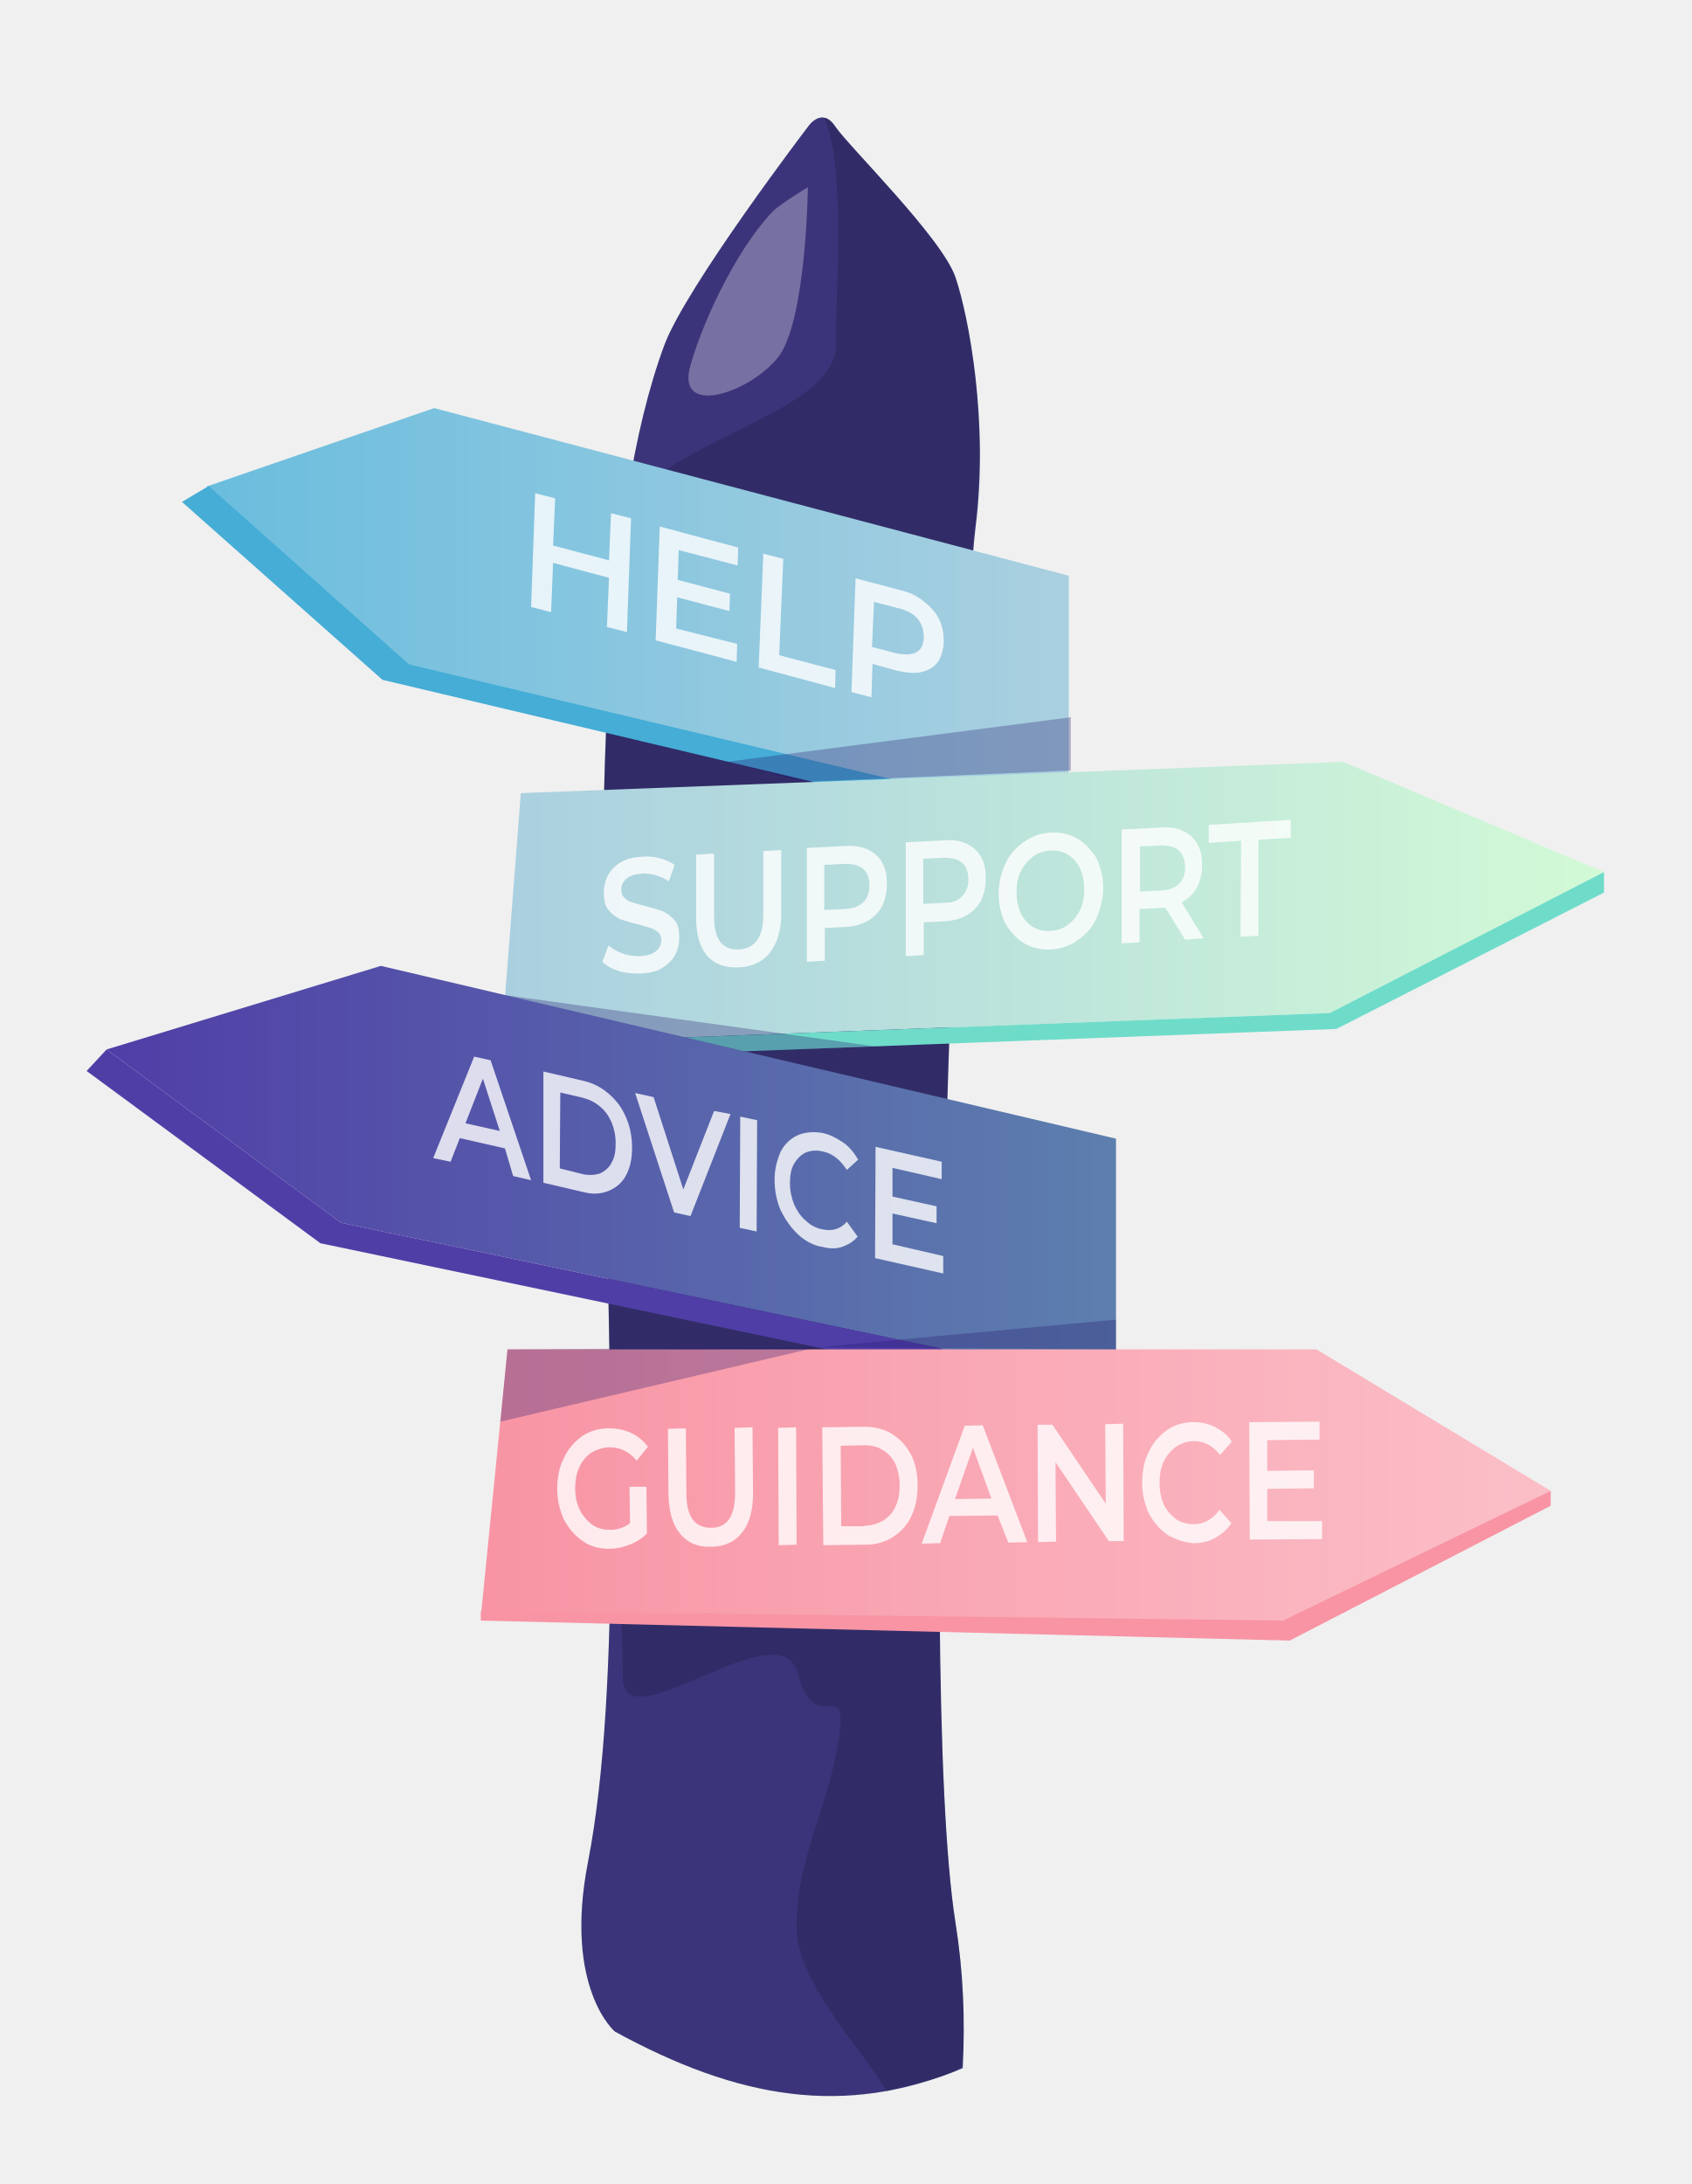
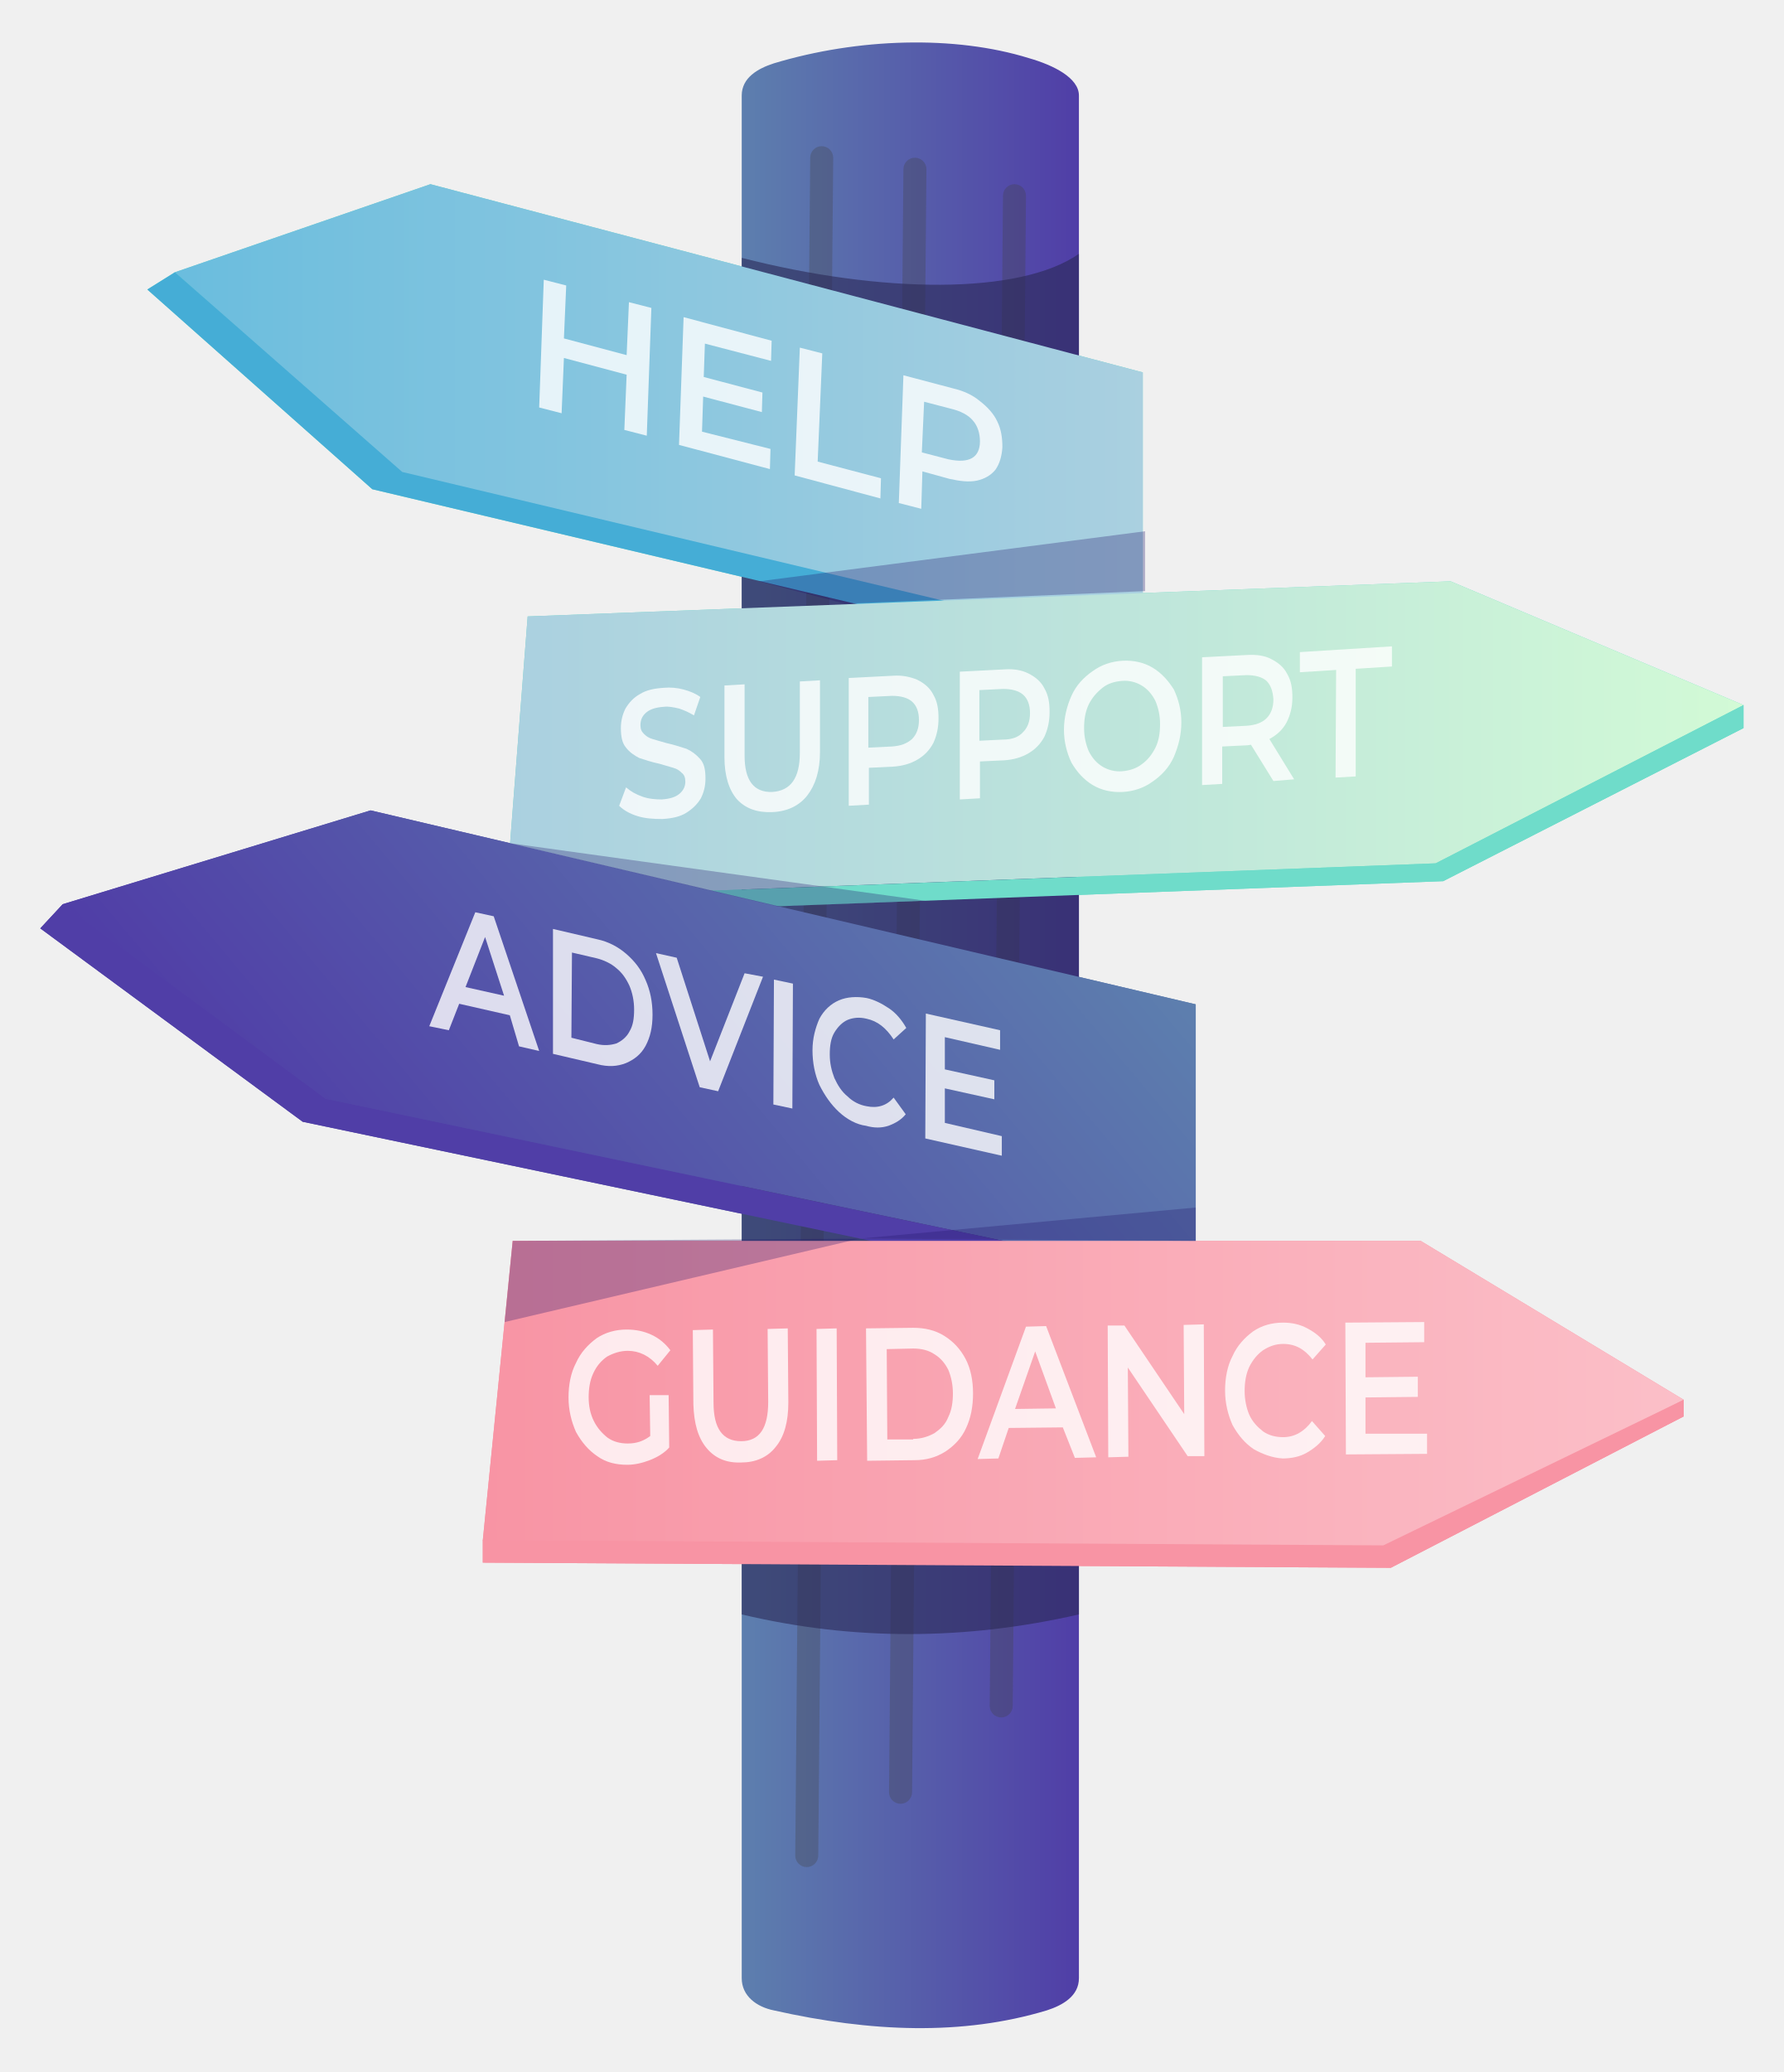
- <svg xmlns="http://www.w3.org/2000/svg" version="1.1" id="Layer_1" x="0px" y="0px" viewBox="0 0 330 426" style="enable-background:new 0 0 330 426;" xml:space="preserve">
+ <svg xmlns="http://www.w3.org/2000/svg" version="1.1" id="Layer_1" x="0px" y="0px" viewBox="0 0 310 360" style="enable-background:new 0 0 310 360;" xml:space="preserve">
  <style type="text/css">
- 	.st0{fill:#D2FAD6;}
- 	.st1{fill:#3C347A;}
- 	.st2{opacity:0.3;fill:#191839;}
- 	.st3{fill:none;stroke:#FFFFFF;stroke-width:7;stroke-miterlimit:10;}
- 	.st4{fill:url(#SVGID_1_);}
- 	.st5{fill:#45ADD6;}
- 	.st6{opacity:0.8;enable-background:new    ;}
- 	.st7{fill:#FFFFFF;}
- 	.st8{fill:url(#SVGID_2_);}
- 	.st9{fill:#6FDCCA;}
- 	.st10{fill:url(#SVGID_3_);}
- 	.st11{fill:#503EA7;}
- 	.st12{fill:url(#SVGID_4_);}
- 	.st13{fill:#F894A4;}
- 	.st14{opacity:0.3;fill:#23146B;}
- 	.st15{opacity:0.3;fill:#FFFFFF;}
+ 	.st0{fill:#F894A4;}
+ 	.st1{fill:#6FDCCA;}
+ 	.st2{fill:url(#SVGID_1_);}
+ 	.st3{fill:url(#SVGID_2_);}
+ 	.st4{fill:none;}
+ 	.st5{opacity:0.3;}
+ 	.st6{fill:#404040;}
+ 	.st7{opacity:0.6;fill:#2A2855;enable-background:new    ;}
+ 	.st8{fill:none;stroke:#FFFFFF;stroke-width:7;stroke-miterlimit:10;}
+ 	.st9{fill:url(#SVGID_3_);}
+ 	.st10{fill:#45ADD6;}
+ 	.st11{opacity:0.8;enable-background:new    ;}
+ 	.st12{fill:#FFFFFF;}
+ 	.st13{fill:url(#SVGID_4_);}
+ 	.st14{fill:url(#SVGID_5_);}
+ 	.st15{fill:#503EA7;}
+ 	.st16{fill:url(#SVGID_6_);}
+ 	.st17{opacity:0.3;fill:#23146B;enable-background:new    ;}
</style>
+   <polygon class="st0" points="292.6,243.2 292.6,246.1 241.7,272.4 83.9,271.5 83.9,267.6 89.1,215.6 246.9,215.6 " />
+   <polygon class="st1" points="199,112.7 193.8,115.6 64.7,85 25.6,50.3 30.4,47.3 74.8,32 198.6,64.7 198.6,112.6 " />
+   <polygon class="st1" points="303,122.5 303,126.5 250.8,153.1 89.1,159.2 87.9,156.1 91.7,107.1 252.1,101 " />
+   <linearGradient id="SVGID_1_" gradientUnits="userSpaceOnUse" x1="7" y1="183.65" x2="207.8" y2="183.65">
+     <stop offset="0" style="stop-color:#503EA7" />
+     <stop offset="1" style="stop-color:#5D7FAE" />
+   </linearGradient>
+   <polygon class="st2" points="207.8,174.5 207.8,222.6 203.9,226.6 52.6,194.9 7,161.3 10.9,157.1 64.4,140.8 " />
+   <linearGradient id="SVGID_2_" gradientUnits="userSpaceOnUse" x1="187.5" y1="179.824" x2="128.9" y2="179.824">
+     <stop offset="0" style="stop-color:#503EA7" />
+     <stop offset="1" style="stop-color:#5D7FAE" />
+   </linearGradient>
+   <path class="st3" d="M187.5,16.6v327.1c0,3.1-2.8,4.7-5.6,5.6c-14.6,4.4-30.5,3.8-47.4,0c-3-0.6-5.6-2.5-5.6-5.6V16.6  c0-3.1,2.8-4.7,5.6-5.6c14.6-4.4,31.4-4.9,44.3-0.9C183,11.3,187.5,13.5,187.5,16.6z" />
  <g>
-     <path class="st0" d="M114.7,363.2c13.3-68.3-9.7-229.6,14.9-295.9c4.3-11.5,28.1-42.7,28.1-42.7s2.6-3.8,5.2,0   c2.5,3.8,20.9,21.8,23.5,29.5s6.5,28.3,3.9,48.8c-2.6,20.5-11.8,222.1-3.9,272.2c1.5,9.4,1.9,18.8,1.4,28.3   c-23.1,9.7-44,5.9-67.8-7.1C120,396.4,109.9,387.8,114.7,363.2z" />
-     <path class="st1" d="M114.7,363.2c13.3-68.3-9.7-229.6,14.9-295.9c4.3-11.5,28.1-42.7,28.1-42.7s2.6-3.8,5.2,0   c2.5,3.8,20.9,21.8,23.5,29.5s6.5,28.3,3.9,48.8c-2.6,20.5-11.8,222.1-3.9,272.2c1.5,9.4,1.9,18.8,1.4,28.3   c-23.1,9.7-44,5.9-67.8-7.1C120,396.4,109.9,387.8,114.7,363.2z" />
-     <path class="st2" d="M191.1,89.3c0-15.5-2.7-29.2-4.8-35.2c-2.6-7.7-21-25.7-23.5-29.5c-0.4-0.7-0.9-1.1-1.3-1.4   c-0.2-0.1-0.4-0.2-0.5-0.2c-0.1,0-0.1,0-0.2,0c4.4,9.5,2,37,2.3,43.5c0.7,13.1-26.3,17.2-40.9,31c-7.1,45.9-4.2,111.2-3.3,168.9   c1.3,24.9,2.6,53,2.6,60.9c0,13,30.7-13.8,34.1-0.9c3.4,13,10-0.1,8,12.8c-2.2,14.3-8.4,23.3-8.2,37.1   c0.2,10.2,11.8,22.3,17.6,31.6c0,0,0,0,0,0c3.6-1.1,7.1-1.7,10.7-2.9c0.9-0.3,1.9-0.7,2.9-1.1l1.1-1.1c0.6-9.4,0.1-18.9-1.4-28.3   c-7.8-50.1,1.3-251.7,3.9-272.2C190.8,98,190.8,93.6,191.1,89.3z" />
-     <path class="st3" d="M137.1,89.5" />
-     <path class="st3" d="M135.6,389" />
-     <path class="st3" d="M149.1,87.8" />
-     <linearGradient id="SVGID_1_" gradientUnits="userSpaceOnUse" x1="41.686" y1="328.731" x2="209.902" y2="328.731" gradientTransform="matrix(1 0 0 1 -1.3678 -208.7524)">
-       <stop offset="0" style="stop-color:#6ABDDE" />
-       <stop offset="1" style="stop-color:#AAD0E0" />
-     </linearGradient>
-     <polygon class="st4" points="40.3,94.9 79.4,129.7 208.5,160.3 208.5,112.3 84.7,79.6  " />
-     <polygon class="st5" points="79.8,129.6 40.7,94.8 35.5,97.9 74.6,132.6 203.7,163.2 208.9,160.3  " />
-     <g class="st6">
-       <path class="st7" d="M123.1,101.1l-0.8,22.2l-3.9-1l0.4-9.6l-10.9-2.9l-0.4,9.6l-3.9-1l0.8-22.2l3.9,1l-0.4,9.2l10.9,2.9l0.4-9.2    L123.1,101.1z" />
-       <path class="st7" d="M143.8,125.6l-0.1,3.5l-15.8-4.2l0.8-22.2l15.3,4.1l-0.1,3.5l-11.5-3l-0.2,5.8l10.2,2.7l-0.1,3.4l-10.2-2.7    l-0.2,6.1L143.8,125.6z" />
-       <path class="st7" d="M148.9,108l3.9,1l-0.8,18.8l11,2.9l-0.1,3.5l-14.9-4L148.9,108z" />
-       <path class="st7" d="M180.2,117.3c1.3,1,2.4,2.2,3,3.5c0.7,1.4,0.9,2.9,0.9,4.5c-0.1,1.6-0.5,2.9-1.2,3.9c-0.8,1-1.9,1.6-3.2,1.9    c-1.4,0.3-3,0.1-4.8-0.3l-4.7-1.3L170,136l-3.9-1l0.8-22.2l8.7,2.3C177.3,115.5,178.9,116.2,180.2,117.3z M178.8,127.2    c0.9-0.5,1.4-1.5,1.4-2.9s-0.4-2.7-1.2-3.6c-0.8-1-2.2-1.7-3.9-2.1l-4.6-1.2l-0.4,8.8l4.6,1.2    C176.6,127.8,177.9,127.7,178.8,127.2z" />
+     <line class="st4" x1="141.8" y1="25.4" x2="139.2" y2="324.4" />
+     <line class="st4" x1="155.9" y1="27.4" x2="153.4" y2="313.4" />
+     <line class="st4" x1="175.3" y1="32" x2="173" y2="298.4" />
+   </g>
+   <g class="st5">
+     <g>
+       <path class="st6" d="M140.2,324.4L140.2,324.4c-1.1,0-2-0.9-2-2l2.6-295c0-1.1,0.9-2,2-2l0,0c1.1,0,2,0.9,2,2l-2.6,295    C142.2,323.5,141.3,324.4,140.2,324.4z" />
    </g>
-     <linearGradient id="SVGID_2_" gradientUnits="userSpaceOnUse" x1="97.769" y1="384.137" x2="312.905" y2="384.137" gradientTransform="matrix(1 0 0 1 0 -208)">
-       <stop offset="0" style="stop-color:#AAD0E0" />
-       <stop offset="1" style="stop-color:#D2FAD6" />
-     </linearGradient>
-     <polygon class="st8" points="101.6,154.7 262,148.6 312.9,170.1 259.4,197.6 97.8,203.7  " />
-     <polygon class="st9" points="312.9,170.1 259.4,197.6 97.8,203.7 99,206.8 260.7,200.7 312.9,174.1  " />
-     <g class="st6">
-       <path class="st7" d="M120.7,189.4c-1.3-0.4-2.4-1-3.2-1.8l1.2-3.2c0.8,0.7,1.7,1.2,2.8,1.6c1.1,0.4,2.3,0.5,3.4,0.5    c1.4-0.1,2.4-0.4,3.1-1c0.7-0.6,1-1.3,1-2.1c0-0.7-0.2-1.2-0.6-1.5c-0.4-0.4-0.8-0.7-1.5-0.9c-0.7-0.2-1.4-0.4-2.4-0.7    c-1.4-0.3-2.6-0.7-3.5-1c-0.8-0.4-1.7-1-2.3-1.8c-0.7-0.8-0.9-2-0.9-3.4c0-1.3,0.3-2.4,0.8-3.4c0.6-1,1.4-1.9,2.5-2.5    c1.1-0.7,2.5-1,4.2-1.1c1.1-0.1,2.3,0,3.4,0.3c1.1,0.3,2.1,0.7,2.9,1.3l-1.1,3.2c-0.8-0.5-1.7-0.9-2.6-1.2    c-0.9-0.2-1.8-0.4-2.6-0.3c-1.4,0.1-2.4,0.4-3.1,1c-0.7,0.6-1,1.3-1,2.2c0,0.7,0.2,1.1,0.6,1.5c0.4,0.4,0.8,0.7,1.5,0.9    c0.6,0.2,1.4,0.4,2.4,0.7c1.4,0.3,2.5,0.7,3.5,1c0.9,0.4,1.7,1,2.4,1.8c0.7,0.8,0.9,1.9,0.9,3.4c0,1.3-0.3,2.4-0.8,3.4    c-0.6,1-1.4,1.8-2.5,2.5c-1.1,0.7-2.5,1-4.2,1.1C123.4,189.9,122,189.8,120.7,189.4z" />
-       <path class="st7" d="M138,186.5c-1.4-1.6-2.2-4.1-2.2-7.3v-12.5l3.5-0.2v12.4c0,4.3,1.6,6.4,4.8,6.3c3.2-0.2,4.8-2.4,4.8-6.8    v-12.4l3.5-0.2v12.5c0,3.2-0.8,5.7-2.2,7.5c-1.4,1.8-3.5,2.8-6.1,2.9C141.5,188.8,139.5,188.1,138,186.5z" />
-       <path class="st7" d="M169.3,165.7c1.2,0.6,2.2,1.4,2.8,2.6c0.7,1.2,0.9,2.5,0.9,4.1c0,1.6-0.3,3-0.9,4.3c-0.7,1.3-1.6,2.2-2.8,2.9    c-1.2,0.7-2.6,1.1-4.2,1.2l-4.2,0.2v6.4l-3.5,0.2v-22.2l7.8-0.4C166.7,164.9,168.1,165.2,169.3,165.7z M168.4,176    c0.8-0.8,1.2-1.9,1.2-3.3s-0.4-2.5-1.2-3.2c-0.8-0.7-2-1-3.5-1l-4.1,0.2v8.8l4.1-0.2C166.4,177.2,167.5,176.8,168.4,176z" />
-       <path class="st7" d="M188.6,164.6c1.2,0.6,2.2,1.4,2.8,2.6c0.7,1.2,0.9,2.5,0.9,4.1s-0.3,3-0.9,4.3c-0.7,1.3-1.6,2.2-2.8,2.9    c-1.2,0.7-2.6,1.1-4.2,1.2l-4.2,0.2v6.4l-3.5,0.2v-22.2l7.8-0.4C186,163.8,187.4,164,188.6,164.6z M187.7,174.8    c0.8-0.8,1.2-1.9,1.2-3.3s-0.4-2.5-1.2-3.2c-0.8-0.7-2-1-3.5-1l-4.1,0.2v8.8l4.1-0.2C185.7,176.1,186.9,175.7,187.7,174.8z" />
-       <path class="st7" d="M199.8,184c-1.5-0.9-2.7-2.2-3.7-3.9c-0.8-1.7-1.3-3.6-1.3-5.7c0-2.1,0.5-4.1,1.3-5.9    c0.8-1.8,2.1-3.2,3.7-4.3c1.5-1.1,3.3-1.7,5.2-1.8c1.9-0.1,3.7,0.3,5.2,1.2s2.7,2.2,3.7,3.8c0.8,1.7,1.3,3.6,1.3,5.7    c0,2.2-0.5,4.1-1.3,6c-0.8,1.8-2.1,3.2-3.7,4.3c-1.5,1.1-3.3,1.7-5.2,1.8C203.1,185.3,201.3,184.9,199.8,184z M208.3,180.4    c1-0.7,1.8-1.7,2.4-2.9s0.8-2.6,0.8-4.1s-0.3-2.8-0.8-4c-0.6-1.2-1.4-2.1-2.4-2.7c-1-0.6-2.2-0.9-3.4-0.8s-2.4,0.4-3.4,1.2    s-1.8,1.7-2.4,2.9c-0.6,1.3-0.8,2.6-0.8,4.1s0.3,2.8,0.8,4c0.6,1.2,1.4,2.1,2.4,2.7c1,0.6,2.2,0.9,3.4,0.8    C206.2,181.5,207.4,181.1,208.3,180.4z" />
-       <path class="st7" d="M231.2,183.3l-3.9-6.3c-0.2,0-0.4,0.1-0.8,0.1l-4.2,0.2v6.5l-3.5,0.2v-22.2l7.8-0.4c1.6-0.1,3.1,0.1,4.2,0.7    c1.2,0.6,2.2,1.4,2.8,2.6c0.7,1.2,0.9,2.5,0.9,4.1c0,1.7-0.4,3.1-1,4.3c-0.7,1.3-1.7,2.2-3,2.9l4.3,7L231.2,183.3z M230,165.9    c-0.8-0.7-2-1-3.5-1l-4.1,0.2v8.8l4.1-0.2c1.5-0.1,2.7-0.5,3.5-1.3s1.2-1.9,1.2-3.3C231.1,167.6,230.7,166.6,230,165.9z" />
-       <path class="st7" d="M242.1,164l-6.3,0.4v-3.5l16-1v3.5l-6.3,0.4v18.7l-3.5,0.2L242.1,164L242.1,164L242.1,164z" />
+     <g>
+       <path class="st6" d="M156.5,313.4L156.5,313.4c-1.1,0-2-0.9-2-2l2.5-282c0-1.1,0.9-2,2-2l0,0c1.1,0,2,0.9,2,2l-2.5,282    C158.5,312.5,157.6,313.4,156.5,313.4z" />
    </g>
-     <linearGradient id="SVGID_3_" gradientUnits="userSpaceOnUse" x1="20.76" y1="437.275" x2="217.655" y2="437.275" gradientTransform="matrix(1 0 0 1 0 -208)">
-       <stop offset="0" style="stop-color:#503EA7" />
-       <stop offset="1" style="stop-color:#5D7FAE" />
-     </linearGradient>
-     <polygon class="st10" points="20.8,204.7 66.5,238.5 217.7,270.2 217.7,222.1 74.3,188.4  " />
-     <polygon class="st11" points="20.8,204.7 16.9,208.9 62.5,242.5 213.8,274.2 217.7,270.2 66.5,238.5  " />
-     <g class="st6">
-       <path class="st7" d="M98.5,224l-8.8-2l-1.8,4.6l-3.4-0.7l8-19.8l3.2,0.7l7.9,23.4l-3.5-0.8L98.5,224z M97.5,220.6l-3.3-10.2    l-3.4,8.7L97.5,220.6z" />
-       <path class="st7" d="M106,209l7.7,1.8c1.9,0.4,3.6,1.3,5,2.5c1.5,1.3,2.6,2.7,3.4,4.6c0.8,1.8,1.2,3.8,1.2,6s-0.4,3.9-1.2,5.4    s-2,2.4-3.4,3c-1.5,0.6-3.1,0.7-5,0.2l-7.7-1.8V209z M113.6,229c1.3,0.3,2.4,0.2,3.4-0.1c0.9-0.4,1.8-1.1,2.3-2.1    c0.6-1,0.8-2.2,0.8-3.8c0-1.5-0.3-2.9-0.8-4.1c-0.6-1.3-1.3-2.3-2.3-3.1c-0.9-0.8-2.2-1.4-3.4-1.7l-4.3-1l-0.1,14.8L113.6,229z" />
-       <path class="st7" d="M142.5,217.3l-7.8,19.9l-3.2-0.7l-7.6-23.3l3.6,0.8l5.8,18l6-15.3L142.5,217.3z" />
-       <path class="st7" d="M144.4,217.8l3.3,0.7l-0.1,21.7l-3.3-0.7L144.4,217.8z" />
-       <path class="st7" d="M155.7,240.8c-1.4-1.3-2.5-2.9-3.4-4.7c-0.8-1.8-1.2-3.9-1.2-6c0-2.1,0.5-3.9,1.2-5.5c0.8-1.5,2-2.6,3.4-3.2    c1.4-0.6,3.1-0.7,4.8-0.4c1.4,0.3,2.7,1,3.9,1.8s2.2,2,3,3.4l-2.2,2c-1.3-2-2.8-3.2-4.7-3.6c-1.2-0.3-2.3-0.2-3.3,0.2    c-0.9,0.4-1.7,1.2-2.3,2.2c-0.6,1-0.8,2.3-0.8,3.8s0.3,2.8,0.8,4.1c0.6,1.3,1.3,2.4,2.3,3.2c0.9,0.9,2.1,1.5,3.3,1.7    c1.9,0.4,3.5-0.1,4.7-1.5l2.1,2.9c-0.8,1-1.9,1.6-3,2c-1.2,0.4-2.5,0.4-3.9,0C158.8,243,157.1,242.1,155.7,240.8z" />
-       <path class="st7" d="M184,245v3.4l-13.3-3l0.1-21.7l12.9,2.9v3.4l-9.6-2.2v5.6l8.6,1.9v3.3l-8.6-1.9v6L184,245z" />
+     <g>
+       <path class="st6" d="M174,298.4L174,298.4c-1.1,0-2-0.9-2-2l2.3-262.4c0-1.1,0.9-2,2-2l0,0c1.1,0,2,0.9,2,2L176,296.4    C176,297.5,175.1,298.4,174,298.4z" />
    </g>
-     <linearGradient id="SVGID_4_" gradientUnits="userSpaceOnUse" x1="93.82" y1="498.22" x2="302.468" y2="498.22" gradientTransform="matrix(1 0 0 1 0 -208)">
-       <stop offset="0" style="stop-color:#F894A4" />
-       <stop offset="1" style="stop-color:#FBBFC8" />
-     </linearGradient>
-     <polygon class="st12" points="99,263.2 93.8,315.3 250.3,317.3 302.5,290.8 256.8,263.2  " />
-     <polygon class="st13" points="302.5,290.8 302.5,290.8 250.3,316.1 93.8,314.2 93.8,316.1 251.6,320 302.5,293.7  " />
-     <g class="st6">
-       <path class="st7" d="M122.8,290h3.3l0.1,9.1c-0.9,1-2.1,1.7-3.4,2.2c-1.3,0.5-2.6,0.8-3.9,0.8c-1.9,0-3.7-0.4-5.2-1.5    c-1.5-1-2.7-2.4-3.7-4.2c-0.8-1.8-1.3-3.8-1.3-6c0-2.2,0.4-4.3,1.3-6c0.8-1.8,2.1-3.2,3.6-4.3c1.5-1,3.3-1.5,5.2-1.5    c1.6,0,3,0.3,4.3,0.9c1.3,0.6,2.4,1.5,3.3,2.7l-2.2,2.7c-1.4-1.7-3.2-2.6-5.2-2.6c-1.3,0-2.5,0.4-3.6,1c-1,0.7-1.8,1.6-2.4,2.9    c-0.6,1.3-0.8,2.7-0.8,4.2c0,1.5,0.3,2.9,0.9,4.1c0.6,1.2,1.4,2.1,2.4,2.9c1,0.7,2.2,1,3.5,1c1.5,0,2.7-0.4,3.9-1.3L122.8,290z" />
-       <path class="st7" d="M132.7,299.2c-1.5-1.8-2.2-4.3-2.3-7.6l-0.1-12.9l3.5-0.1l0.1,12.7c0,4.5,1.6,6.7,4.8,6.7s4.7-2.3,4.7-6.8    l-0.1-12.7l3.5-0.1l0.1,12.9c0,3.3-0.7,5.9-2.2,7.7c-1.4,1.8-3.5,2.7-6,2.7C136.2,301.8,134.2,301,132.7,299.2z" />
-       <path class="st7" d="M151.8,278.5l3.5-0.1l0.1,22.9l-3.5,0.1L151.8,278.5z" />
-       <path class="st7" d="M160.4,278.4l8.2-0.1c2,0,3.8,0.4,5.4,1.4c1.6,1,2.8,2.3,3.7,4s1.3,3.8,1.3,6c0,2.3-0.4,4.3-1.2,6    c-0.8,1.8-2.1,3.1-3.6,4.1c-1.6,1-3.3,1.5-5.4,1.5l-8.2,0.1L160.4,278.4z M168.6,297.6c1.4,0,2.6-0.4,3.7-1c1-0.7,1.9-1.5,2.4-2.8    c0.6-1.2,0.8-2.6,0.8-4.1c0-1.5-0.3-2.9-0.8-4.1c-0.6-1.2-1.4-2.1-2.4-2.7c-1-0.7-2.3-1-3.7-1l-4.6,0.1l0.1,15.7H168.6z" />
-       <path class="st7" d="M194.6,295.6l-9.4,0.1l-1.8,5.3l-3.6,0.1l8.4-23l3.5-0.1l8.7,22.8l-3.7,0.1L194.6,295.6z M193.4,292.3    l-3.6-9.9l-3.5,10L193.4,292.3z" />
-       <path class="st7" d="M219.1,277.7l0.1,22.9h-2.9l-10.4-15.4l0.1,15.5l-3.5,0.1l-0.1-22.9h2.9l10.4,15.4l-0.1-15.5L219.1,277.7z" />
-       <path class="st7" d="M227.8,299.4c-1.5-1-2.7-2.4-3.7-4.2c-0.8-1.8-1.3-3.8-1.3-6c0-2.2,0.4-4.3,1.3-6c0.8-1.8,2.1-3.2,3.6-4.3    c1.5-1,3.2-1.5,5.2-1.5c1.5,0,2.9,0.3,4.2,1s2.4,1.5,3.2,2.8l-2.3,2.6c-1.4-1.8-3-2.7-5.1-2.7c-1.3,0-2.4,0.4-3.5,1.1    c-1,0.7-1.8,1.7-2.4,2.9c-0.6,1.3-0.8,2.7-0.8,4.2c0,1.5,0.3,2.9,0.8,4.1c0.6,1.3,1.4,2.1,2.4,2.9c1,0.7,2.2,1,3.5,1    c2,0,3.7-1,5-2.8l2.3,2.6c-0.8,1.3-2,2.2-3.2,2.9s-2.7,1-4.2,1C231.1,300.9,229.4,300.3,227.8,299.4z" />
-       <path class="st7" d="M257.9,296.7v3.5l-14.1,0.1l-0.1-22.9l13.7-0.1v3.5l-10.2,0.1v6l9.1-0.1v3.5l-9.1,0.1v6.3L257.9,296.7z" />
-     </g>
-     <polygon class="st14" points="156.7,152.5 208.9,150.3 208.9,139.9 141.8,148.6  " />
-     <polygon class="st14" points="170.7,204.1 145.1,205.1 98.5,194.1  " />
-     <polygon class="st14" points="159.3,262.8 217.7,257.4 217.7,263.2  " />
-     <polygon class="st14" points="99,263.2 159.3,262.8 97.6,277.3  " />
-     <path class="st15" d="M151,41c-6.4,6.4-13.3,19.9-16.3,30.2s11.4,5.5,17-1.4c5.6-6.9,5.9-33.3,5.9-33.3S152.4,39.7,151,41z" />
  </g>
+   <path class="st7" d="M128.9,44.8c24.2,6.2,48.3,6.5,58.6-0.7v236.4c-19.7,4.5-39.2,4.6-58.6,0V44.8z" />
+   <path class="st8" d="M127.2,41.9" />
+   <path class="st8" d="M140.5,40.2" />
+   <linearGradient id="SVGID_3_" gradientUnits="userSpaceOnUse" x1="31.768" y1="-116.947" x2="199.968" y2="-116.947" gradientTransform="matrix(1 0 0 1 -1.3678 189.2476)">
+     <stop offset="0" style="stop-color:#6ABDDE" />
+     <stop offset="1" style="stop-color:#AAD0E0" />
+   </linearGradient>
+   <polygon class="st9" points="30.4,47.3 69.5,82.1 198.6,112.7 198.6,64.7 74.8,32 " />
+   <polygon class="st10" points="69.9,82 30.4,47.3 25.6,50.3 64.7,85 193.8,115.6 199,112.7 " />
+   <g class="st11">
+     <path class="st12" d="M113.2,53.5l-0.8,22.2l-3.9-1l0.4-9.6L98,62.2l-0.4,9.6l-3.9-1l0.8-22.2l3.9,1L98,58.8l10.9,2.9l0.4-9.2   L113.2,53.5z" />
+     <path class="st12" d="M133.9,78l-0.1,3.5L118,77.3l0.8-22.2l15.3,4.1l-0.1,3.5l-11.5-3l-0.2,5.8l10.2,2.7l-0.1,3.4l-10.2-2.7   L122,75L133.9,78z" />
+     <path class="st12" d="M139,60.4l3.9,1l-0.8,18.8l11,2.9l-0.1,3.5l-14.9-4L139,60.4z" />
+     <path class="st12" d="M170.3,69.7c1.3,1,2.4,2.2,3,3.5c0.7,1.4,0.9,2.9,0.9,4.5c-0.1,1.6-0.5,2.9-1.2,3.9c-0.8,1-1.9,1.6-3.2,1.9   c-1.4,0.3-3,0.1-4.8-0.3l-4.7-1.3l-0.2,6.5l-3.9-1l0.8-22.2l8.7,2.3C167.4,67.9,169,68.6,170.3,69.7z M168.9,79.6   c0.9-0.5,1.4-1.5,1.4-2.9s-0.4-2.7-1.2-3.6c-0.8-1-2.2-1.7-3.9-2.1l-4.6-1.2l-0.4,8.8l4.6,1.2C166.7,80.2,168,80.1,168.9,79.6z" />
+   </g>
+   <linearGradient id="SVGID_4_" gradientUnits="userSpaceOnUse" x1="87.9" y1="-61.5" x2="303" y2="-61.5" gradientTransform="matrix(1 0 0 1 0 190)">
+     <stop offset="0" style="stop-color:#AAD0E0" />
+     <stop offset="1" style="stop-color:#D2FAD6" />
+   </linearGradient>
+   <polygon class="st13" points="91.7,107.1 252.1,101 303,122.5 249.5,150 87.9,156.1 " />
+   <polygon class="st1" points="303,122.5 249.5,150 87.9,156.1 89.1,159.2 250.8,153.1 303,126.5 " />
+   <g class="st11">
+     <path class="st12" d="M110.8,141.8c-1.3-0.4-2.4-1-3.2-1.8l1.2-3.2c0.8,0.7,1.7,1.2,2.8,1.6c1.1,0.4,2.3,0.5,3.4,0.5   c1.4-0.1,2.4-0.4,3.1-1s1-1.3,1-2.1c0-0.7-0.2-1.2-0.6-1.5c-0.4-0.4-0.8-0.7-1.5-0.9s-1.4-0.4-2.4-0.7c-1.4-0.3-2.6-0.7-3.5-1   c-0.8-0.4-1.7-1-2.3-1.8c-0.7-0.8-0.9-2-0.9-3.4c0-1.3,0.3-2.4,0.8-3.4c0.6-1,1.4-1.9,2.5-2.5c1.1-0.7,2.5-1,4.2-1.1   c1.1-0.1,2.3,0,3.4,0.3c1.1,0.3,2.1,0.7,2.9,1.3l-1.1,3.2c-0.8-0.5-1.7-0.9-2.6-1.2c-0.9-0.2-1.8-0.4-2.6-0.3   c-1.4,0.1-2.4,0.4-3.1,1s-1,1.3-1,2.2c0,0.7,0.2,1.1,0.6,1.5s0.8,0.7,1.5,0.9c0.6,0.2,1.4,0.4,2.4,0.7c1.4,0.3,2.5,0.7,3.5,1   c0.9,0.4,1.7,1,2.4,1.8s0.9,1.9,0.9,3.4c0,1.3-0.3,2.4-0.8,3.4c-0.6,1-1.4,1.8-2.5,2.5s-2.5,1-4.2,1.1   C113.5,142.3,112.1,142.2,110.8,141.8z" />
+     <path class="st12" d="M128.1,138.9c-1.4-1.6-2.2-4.1-2.2-7.3v-12.5l3.5-0.2v12.4c0,4.3,1.6,6.4,4.8,6.3c3.2-0.2,4.8-2.4,4.8-6.8   v-12.4l3.5-0.2v12.5c0,3.2-0.8,5.7-2.2,7.5s-3.5,2.8-6.1,2.9C131.6,141.2,129.6,140.5,128.1,138.9z" />
+     <path class="st12" d="M159.4,118.1c1.2,0.6,2.2,1.4,2.8,2.6c0.7,1.2,0.9,2.5,0.9,4.1s-0.3,3-0.9,4.3c-0.7,1.3-1.6,2.2-2.8,2.9   s-2.6,1.1-4.2,1.2l-4.2,0.2v6.4l-3.5,0.2v-22.2l7.8-0.4C156.8,117.3,158.2,117.6,159.4,118.1z M158.5,128.4   c0.8-0.8,1.2-1.9,1.2-3.3s-0.4-2.5-1.2-3.2s-2-1-3.5-1l-4.1,0.2v8.8l4.1-0.2C156.5,129.6,157.6,129.2,158.5,128.4z" />
+     <path class="st12" d="M178.7,117c1.2,0.6,2.2,1.4,2.8,2.6c0.7,1.2,0.9,2.5,0.9,4.1s-0.3,3-0.9,4.3c-0.7,1.3-1.6,2.2-2.8,2.9   s-2.6,1.1-4.2,1.2l-4.2,0.2v6.4l-3.5,0.2v-22.2l7.8-0.4C176.1,116.2,177.5,116.4,178.7,117z M177.8,127.2c0.8-0.8,1.2-1.9,1.2-3.3   s-0.4-2.5-1.2-3.2s-2-1-3.5-1l-4.1,0.2v8.8l4.1-0.2C175.8,128.5,177,128.1,177.8,127.2z" />
+     <path class="st12" d="M189.9,136.4c-1.5-0.9-2.7-2.2-3.7-3.9c-0.8-1.7-1.3-3.6-1.3-5.7c0-2.1,0.5-4.1,1.3-5.9   c0.8-1.8,2.1-3.2,3.7-4.3c1.5-1.1,3.3-1.7,5.2-1.8s3.7,0.3,5.2,1.2s2.7,2.2,3.7,3.8c0.8,1.7,1.3,3.6,1.3,5.7c0,2.2-0.5,4.1-1.3,6   c-0.8,1.8-2.1,3.2-3.7,4.3c-1.5,1.1-3.3,1.7-5.2,1.8C193.2,137.7,191.4,137.3,189.9,136.4z M198.4,132.8c1-0.7,1.8-1.7,2.4-2.9   s0.8-2.6,0.8-4.1s-0.3-2.8-0.8-4c-0.6-1.2-1.4-2.1-2.4-2.7c-1-0.6-2.2-0.9-3.4-0.8s-2.4,0.4-3.4,1.2s-1.8,1.7-2.4,2.9   c-0.6,1.3-0.8,2.6-0.8,4.1s0.3,2.8,0.8,4c0.6,1.2,1.4,2.1,2.4,2.7c1,0.6,2.2,0.9,3.4,0.8C196.3,133.9,197.5,133.5,198.4,132.8z" />
+     <path class="st12" d="M221.3,135.7l-3.9-6.3c-0.2,0-0.4,0.1-0.8,0.1l-4.2,0.2v6.5l-3.5,0.2v-22.2l7.8-0.4c1.6-0.1,3.1,0.1,4.2,0.7   c1.2,0.6,2.2,1.4,2.8,2.6c0.7,1.2,0.9,2.5,0.9,4.1c0,1.7-0.4,3.1-1,4.3c-0.7,1.3-1.7,2.2-3,2.9l4.3,7L221.3,135.7z M220.1,118.3   c-0.8-0.7-2-1-3.5-1l-4.1,0.2v8.8l4.1-0.2c1.5-0.1,2.7-0.5,3.5-1.3s1.2-1.9,1.2-3.3C221.2,120,220.8,119,220.1,118.3z" />
+     <path class="st12" d="M232.2,116.4l-6.3,0.4v-3.5l16-1v3.5l-6.3,0.4v18.7l-3.5,0.2L232.2,116.4L232.2,116.4L232.2,116.4z" />
+   </g>
+   <linearGradient id="SVGID_5_" gradientUnits="userSpaceOnUse" x1="67.703" y1="34.746" x2="174.681" y2="-55.019" gradientTransform="matrix(1 0 0 1 0 190)">
+     <stop offset="0" style="stop-color:#503EA7" />
+     <stop offset="1" style="stop-color:#5D7FAE" />
+   </linearGradient>
+   <polygon class="st14" points="10.9,157.1 56.6,190.9 207.8,222.6 207.8,174.5 64.4,140.8 " />
+   <polygon class="st15" points="10.9,157.1 7,161.3 52.6,194.9 203.9,226.6 207.8,222.6 56.6,190.9 " />
+   <g class="st11">
+     <path class="st12" d="M88.6,176.4l-8.8-2L78,179l-3.4-0.7l8-19.8l3.2,0.7l7.9,23.4l-3.5-0.8L88.6,176.4z M87.6,173l-3.3-10.2   l-3.4,8.7L87.6,173z" />
+     <path class="st12" d="M96.1,161.4l7.7,1.8c1.9,0.4,3.6,1.3,5,2.5c1.5,1.3,2.6,2.7,3.4,4.6c0.8,1.8,1.2,3.8,1.2,6s-0.4,3.9-1.2,5.4   s-2,2.4-3.4,3c-1.5,0.6-3.1,0.7-5,0.2l-7.7-1.8V161.4z M103.7,181.4c1.3,0.3,2.4,0.2,3.4-0.1c0.9-0.4,1.8-1.1,2.3-2.1   c0.6-1,0.8-2.2,0.8-3.8c0-1.5-0.3-2.9-0.8-4.1c-0.6-1.3-1.3-2.3-2.3-3.1c-0.9-0.8-2.2-1.4-3.4-1.7l-4.3-1l-0.1,14.8L103.7,181.4z" />
+     <path class="st12" d="M132.6,169.7l-7.8,19.9l-3.2-0.7l-7.6-23.3l3.6,0.8l5.8,18l6-15.3L132.6,169.7z" />
+     <path class="st12" d="M134.5,170.2l3.3,0.7l-0.1,21.7l-3.3-0.7L134.5,170.2z" />
+     <path class="st12" d="M145.8,193.2c-1.4-1.3-2.5-2.9-3.4-4.7c-0.8-1.8-1.2-3.9-1.2-6s0.5-3.9,1.2-5.5c0.8-1.5,2-2.6,3.4-3.2   c1.4-0.6,3.1-0.7,4.8-0.4c1.4,0.3,2.7,1,3.9,1.8s2.2,2,3,3.4l-2.2,2c-1.3-2-2.8-3.2-4.7-3.6c-1.2-0.3-2.3-0.2-3.3,0.2   c-0.9,0.4-1.7,1.2-2.3,2.2s-0.8,2.3-0.8,3.8s0.3,2.8,0.8,4.1c0.6,1.3,1.3,2.4,2.3,3.2c0.9,0.9,2.1,1.5,3.3,1.7   c1.9,0.4,3.5-0.1,4.7-1.5l2.1,2.9c-0.8,1-1.9,1.6-3,2c-1.2,0.4-2.5,0.4-3.9,0C148.9,195.4,147.2,194.5,145.8,193.2z" />
+     <path class="st12" d="M174.1,197.4v3.4l-13.3-3l0.1-21.7l12.9,2.9v3.4l-9.6-2.2v5.6l8.6,1.9v3.3l-8.6-1.9v6L174.1,197.4z" />
+   </g>
+   <linearGradient id="SVGID_6_" gradientUnits="userSpaceOnUse" x1="83.9" y1="52.6" x2="292.6" y2="52.6" gradientTransform="matrix(1 0 0 1 0 190)">
+     <stop offset="0" style="stop-color:#F894A4" />
+     <stop offset="1" style="stop-color:#FBBFC8" />
+   </linearGradient>
+   <polygon class="st16" points="89.1,215.6 83.9,267.7 240.4,269.7 292.6,243.2 246.9,215.6 " />
+   <polygon class="st0" points="292.6,243.2 292.6,243.2 240.4,268.5 83.9,267.6 83.9,271.5 241.7,272.4 292.6,246.1 " />
+   <g class="st11">
+     <path class="st12" d="M112.9,242.4h3.3l0.1,9.1c-0.9,1-2.1,1.7-3.4,2.2s-2.6,0.8-3.9,0.8c-1.9,0-3.7-0.4-5.2-1.5   c-1.5-1-2.7-2.4-3.7-4.2c-0.8-1.8-1.3-3.8-1.3-6s0.4-4.3,1.3-6c0.8-1.8,2.1-3.2,3.6-4.3c1.5-1,3.3-1.5,5.2-1.5c1.6,0,3,0.3,4.3,0.9   s2.4,1.5,3.3,2.7l-2.2,2.7c-1.4-1.7-3.2-2.6-5.2-2.6c-1.3,0-2.5,0.4-3.6,1c-1,0.7-1.8,1.6-2.4,2.9s-0.8,2.7-0.8,4.2   s0.3,2.9,0.9,4.1s1.4,2.1,2.4,2.9c1,0.7,2.2,1,3.5,1c1.5,0,2.7-0.4,3.9-1.3L112.9,242.4z" />
+     <path class="st12" d="M122.8,251.6c-1.5-1.8-2.2-4.3-2.3-7.6l-0.1-12.9l3.5-0.1l0.1,12.7c0,4.5,1.6,6.7,4.8,6.7s4.7-2.3,4.7-6.8   l-0.1-12.7l3.5-0.1l0.1,12.9c0,3.3-0.7,5.9-2.2,7.7c-1.4,1.8-3.5,2.7-6,2.7C126.3,254.2,124.3,253.4,122.8,251.6z" />
+     <path class="st12" d="M141.9,230.9l3.5-0.1l0.1,22.9l-3.5,0.1L141.9,230.9z" />
+     <path class="st12" d="M150.5,230.8l8.2-0.1c2,0,3.8,0.4,5.4,1.4c1.6,1,2.8,2.3,3.7,4s1.3,3.8,1.3,6c0,2.3-0.4,4.3-1.2,6   c-0.8,1.8-2.1,3.1-3.6,4.1c-1.6,1-3.3,1.5-5.4,1.5l-8.2,0.1L150.5,230.8z M158.7,250c1.4,0,2.6-0.4,3.7-1c1-0.7,1.9-1.5,2.4-2.8   c0.6-1.2,0.8-2.6,0.8-4.1s-0.3-2.9-0.8-4.1c-0.6-1.2-1.4-2.1-2.4-2.7c-1-0.7-2.3-1-3.7-1l-4.6,0.1l0.1,15.7h4.5V250z" />
+     <path class="st12" d="M184.7,248l-9.4,0.1l-1.8,5.3l-3.6,0.1l8.4-23l3.5-0.1l8.7,22.8l-3.7,0.1L184.7,248z M183.5,244.7l-3.6-9.9   l-3.5,10L183.5,244.7z" />
+     <path class="st12" d="M209.2,230.1l0.1,22.9h-2.9L196,237.6l0.1,15.5l-3.5,0.1l-0.1-22.9h2.9l10.4,15.4l-0.1-15.5L209.2,230.1z" />
+     <path class="st12" d="M217.9,251.8c-1.5-1-2.7-2.4-3.7-4.2c-0.8-1.8-1.3-3.8-1.3-6s0.4-4.3,1.3-6c0.8-1.8,2.1-3.2,3.6-4.3   c1.5-1,3.2-1.5,5.2-1.5c1.5,0,2.9,0.3,4.2,1s2.4,1.5,3.2,2.8l-2.3,2.6c-1.4-1.8-3-2.7-5.1-2.7c-1.3,0-2.4,0.4-3.5,1.1   c-1,0.7-1.8,1.7-2.4,2.9c-0.6,1.3-0.8,2.7-0.8,4.2s0.3,2.9,0.8,4.1c0.6,1.3,1.4,2.1,2.4,2.9c1,0.7,2.2,1,3.5,1c2,0,3.7-1,5-2.8   l2.3,2.6c-0.8,1.3-2,2.2-3.2,2.9s-2.7,1-4.2,1C221.2,253.3,219.5,252.7,217.9,251.8z" />
+     <path class="st12" d="M248,249.1v3.5l-14.1,0.1l-0.1-22.9l13.7-0.1v3.5l-10.2,0.1v6l9.1-0.1v3.5l-9.1,0.1v6.3H248z" />
+   </g>
+   <polygon class="st17" points="146.8,104.9 199,102.7 199,92.3 131.9,101 " />
+   <polygon class="st17" points="160.8,156.5 135.2,157.5 88.6,146.5 " />
+   <polygon class="st17" points="149.4,215.2 207.8,209.8 207.8,215.6 " />
+   <polygon class="st17" points="89.1,215.6 149.4,215.2 87.7,229.7 " />
</svg>
